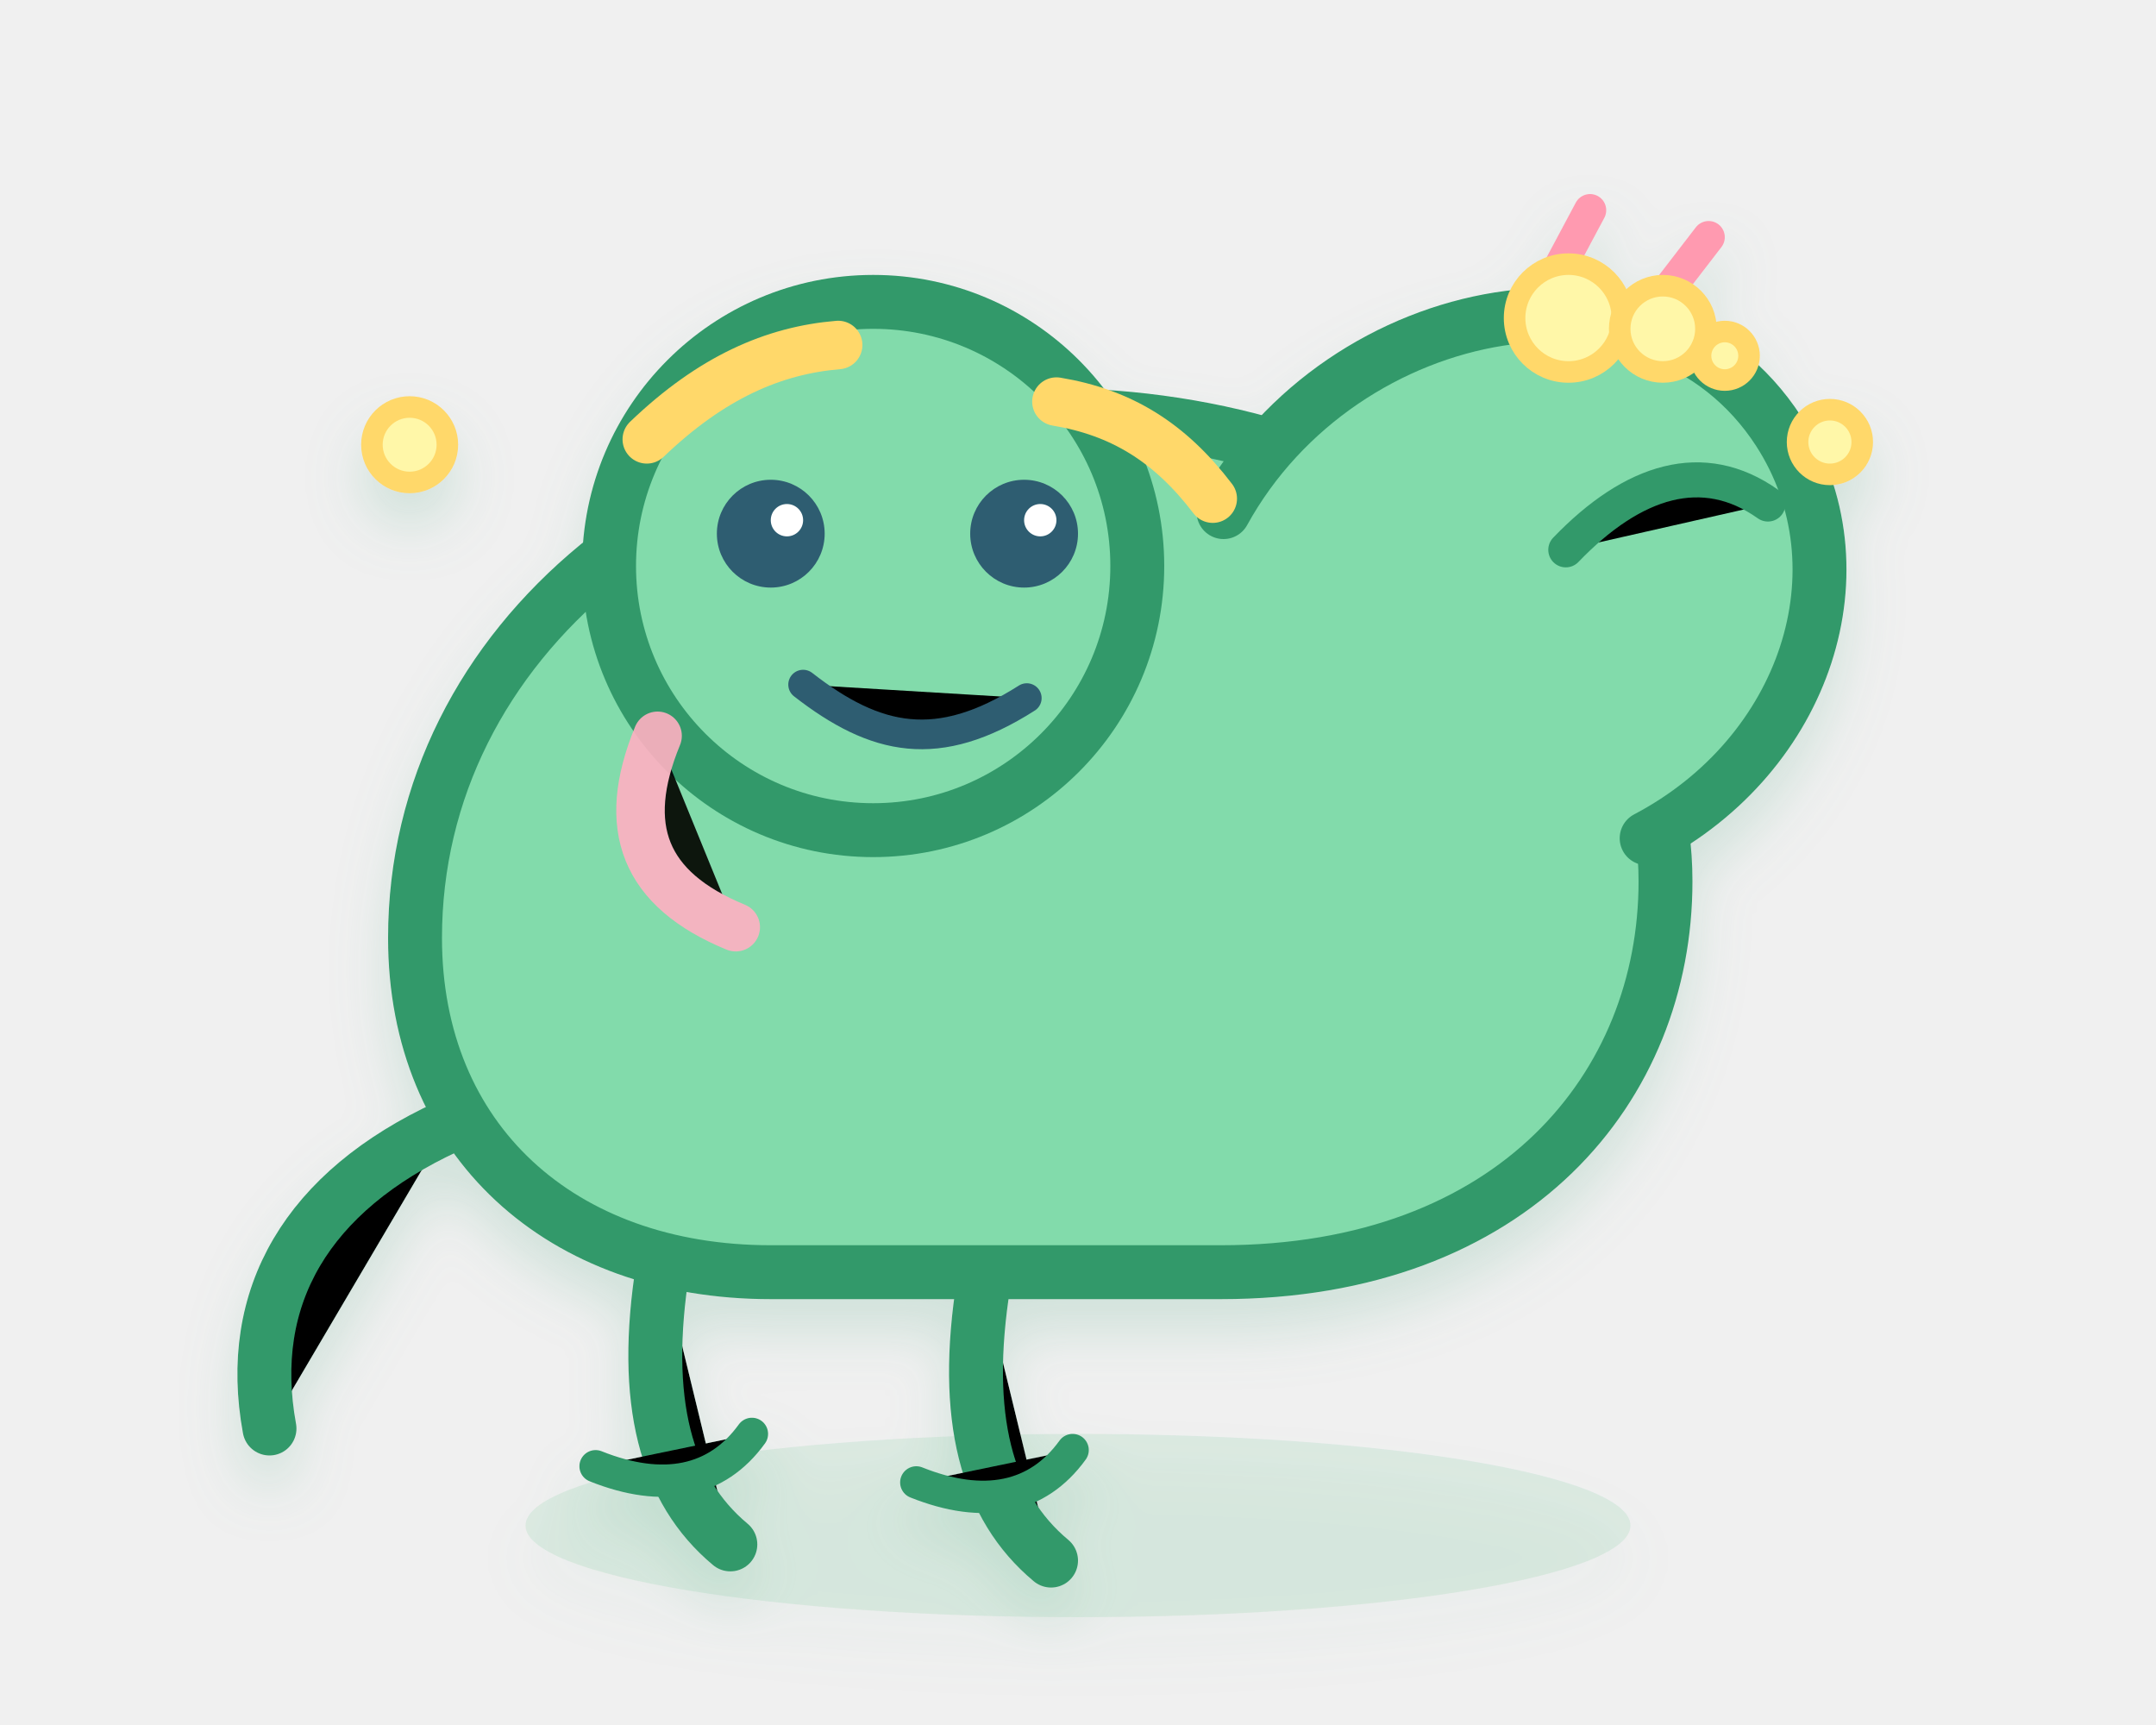
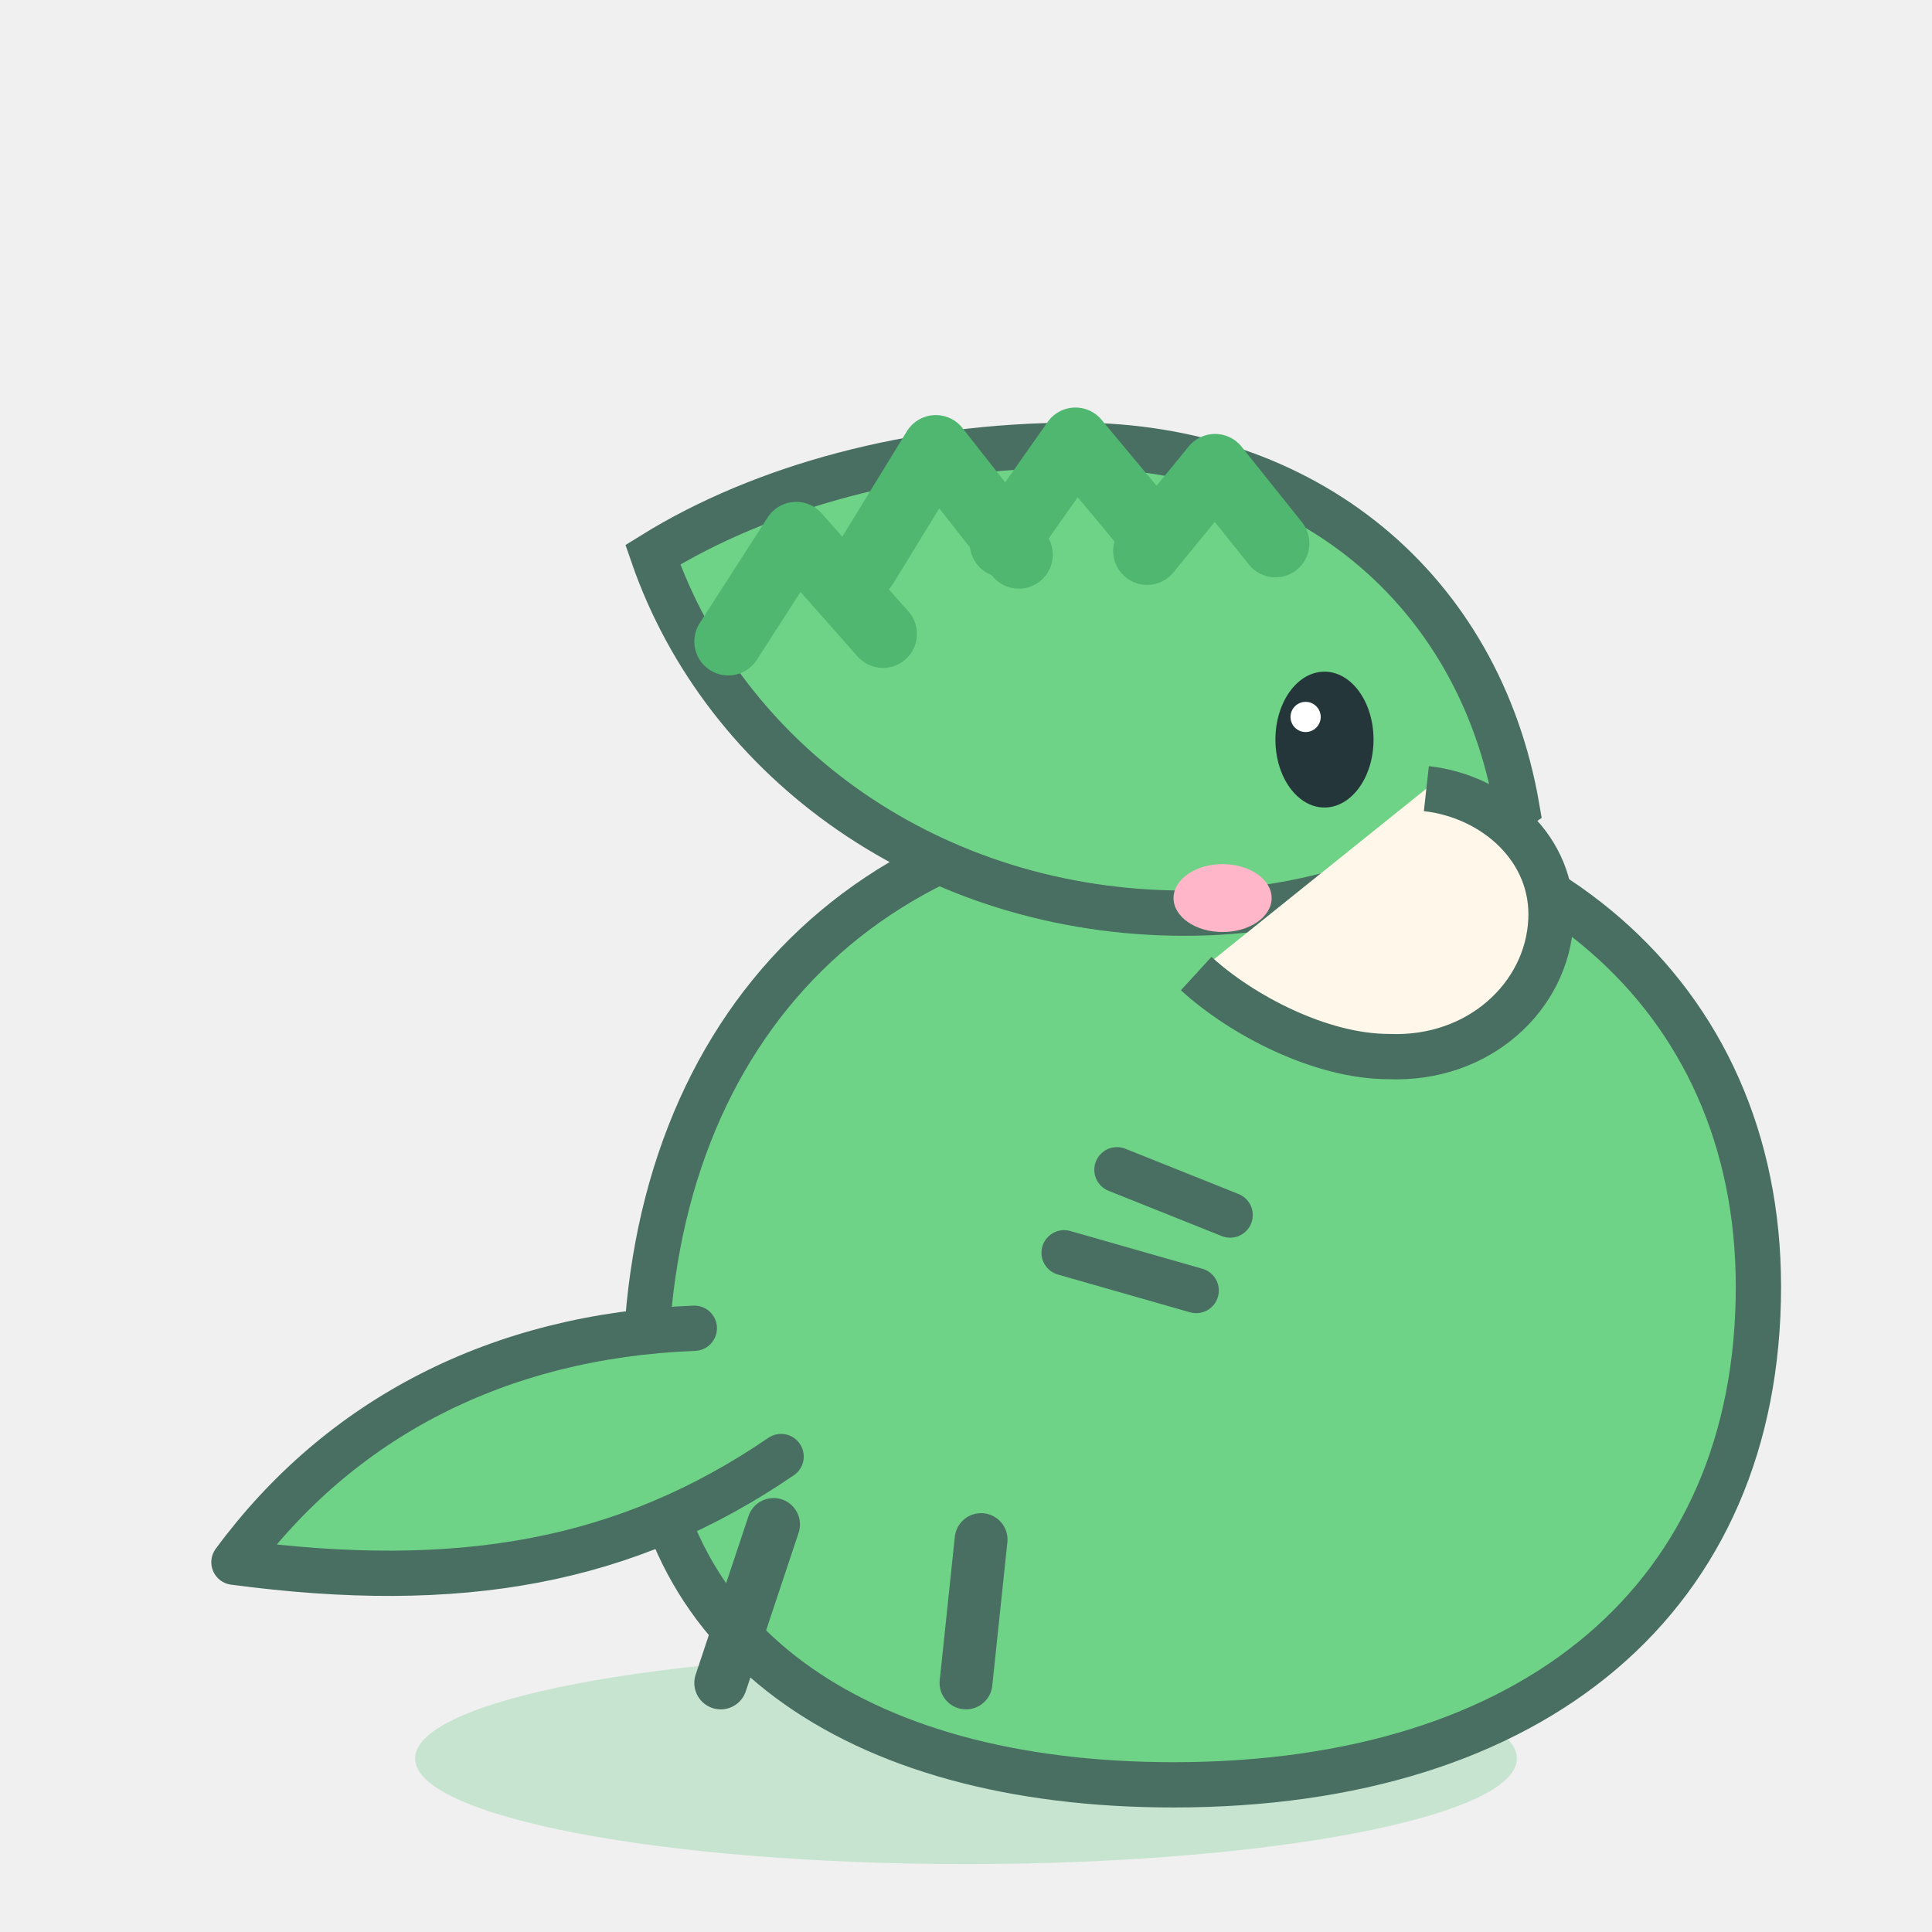
- <svg xmlns="http://www.w3.org/2000/svg" viewBox="0 0 800 640">
-   <defs>
-     <filter id="shadow" x="-20%" y="-20%" width="140%" height="140%">
-       <feDropShadow dx="0" dy="12" stdDeviation="10" flood-color="#7fbfa2" flood-opacity="0.28" />
-     </filter>
-   </defs>
-   <g filter="url(#shadow)">
-     <ellipse cx="400" cy="566" rx="205" ry="34" fill="#7cc99a" opacity="0.18" />
-     <path d="M286 472c-78 0-132-49-132-124 0-110 102-194 236-194 126 0 228 77 228 173 0 76-56 145-165 145Z" fill="#82dbab" stroke="#32996b" stroke-width="20" />
-     <circle cx="324" cy="210" r="98" fill="#82dbab" stroke="#32996b" stroke-width="20" />
-     <circle cx="286" cy="198" r="20" fill="#2e5d71" />
-     <circle cx="292" cy="193" r="6" fill="#fff" />
-     <circle cx="380" cy="198" r="20" fill="#2e5d71" />
-     <circle cx="386" cy="193" r="6" fill="#fff" />
-     <path d="M298 254c27 21 50 26 83 5" stroke="#2e5d71" stroke-width="11" stroke-linecap="round" />
-     <path d="M454 190c44-80 160-101 206-30 33 51 10 120-49 151" fill="#82dbab" stroke="#32996b" stroke-width="20" stroke-linecap="round" stroke-linejoin="round" />
-     <path d="M581 204c25-26 51-34 75-17" stroke="#32996b" stroke-width="13" stroke-linecap="round" />
-     <path d="M246 470c-8 50 1 83 25 103" stroke="#32996b" stroke-width="20" stroke-linecap="round" />
-     <path d="M365 476c-8 50 1 83 25 103" stroke="#32996b" stroke-width="20" stroke-linecap="round" />
-     <path d="M221 544c25 10 45 6 58-12" stroke="#32996b" stroke-width="12" stroke-linecap="round" />
-     <path d="M340 550c25 10 45 6 58-12" stroke="#32996b" stroke-width="12" stroke-linecap="round" />
-     <path d="M166 418c-52 24-75 63-66 112" stroke="#32996b" stroke-width="20" stroke-linecap="round" />
-     <path d="M240 163c24-23 47-33 71-35" stroke="#ffd86b" stroke-width="18" stroke-linecap="round" />
-     <path d="M392 149c24 4 42 15 58 36" stroke="#ffd86b" stroke-width="18" stroke-linecap="round" />
-     <path d="M574 108 590 78" stroke="#ff9ab0" stroke-width="12" stroke-linecap="round" />
-     <path d="M614 114 634 88" stroke="#ff9ab0" stroke-width="12" stroke-linecap="round" />
-     <circle cx="582" cy="118" r="20" fill="#fff7a8" stroke="#ffd86b" stroke-width="8" />
-     <circle cx="617" cy="122" r="16" fill="#fff7a8" stroke="#ffd86b" stroke-width="8" />
-     <g fill="#fff7a8" stroke="#ffd86b" stroke-width="8">
-       <circle cx="152" cy="165" r="14" />
-       <circle cx="679" cy="164" r="12" />
-       <circle cx="640" cy="132" r="9" />
-     </g>
-     <path d="M244 273c-14 34-5 57 29 71" stroke="#ffb0c2" stroke-width="18" stroke-linecap="round" opacity="0.9" />
-   </g>
+ <svg xmlns="http://www.w3.org/2000/svg" viewBox="0 0 512 512">
+   <ellipse cx="256" cy="466" rx="146" ry="28" fill="#7ccf97" opacity=".35" />
+   <path d="M171 367c0-92 57-154 150-154 85 0 145 50 145 128 0 82-59 132-155 132-85 0-140-39-140-106z" fill="#6fd387" stroke="#496f62" stroke-width="12" />
+   <path d="M184 352c-52 2-94 24-122 62 60 8 104 0 145-28" fill="#6fd387" stroke="#496f62" stroke-width="12" stroke-linecap="round" stroke-linejoin="round" />
+   <path d="M285 118c61 0 107 38 117 96-26 18-56 28-88 28-67 0-122-40-141-95 29-18 69-29 112-29z" fill="#6fd387" stroke="#496f62" stroke-width="12" />
+   <path d="M378 209c18 2 34 16 33 35-1 20-19 37-43 36-18 0-39-11-51-22" fill="#fff8ea" stroke="#496f62" stroke-width="12" stroke-linejoin="round" />
+   <ellipse cx="351" cy="196" rx="13" ry="18" fill="#24363a" />
+   <circle cx="346" cy="190" r="4" fill="#fff" />
+   <path d="M193 170l18-28 23 26" fill="none" stroke="#4fb770" stroke-width="18" stroke-linecap="round" stroke-linejoin="round" />
+   <path d="M229 150l19-31 22 28" fill="none" stroke="#4fb770" stroke-width="18" stroke-linecap="round" stroke-linejoin="round" />
+   <path d="M266 144l19-27 20 24" fill="none" stroke="#4fb770" stroke-width="18" stroke-linecap="round" stroke-linejoin="round" />
+   <path d="M304 146l18-22 16 20" fill="none" stroke="#4fb770" stroke-width="18" stroke-linecap="round" stroke-linejoin="round" />
+   <path d="M205 404l-14 42" stroke="#496f62" stroke-width="14" stroke-linecap="round" />
+   <path d="M260 408l-4 38" stroke="#496f62" stroke-width="14" stroke-linecap="round" />
+   <path d="M296 310l30 12" stroke="#496f62" stroke-width="12" stroke-linecap="round" />
+   <path d="M282 332l35 10" stroke="#496f62" stroke-width="12" stroke-linecap="round" />
+   <ellipse cx="324" cy="238" rx="13" ry="9" fill="#ffb6c8" />
</svg>
